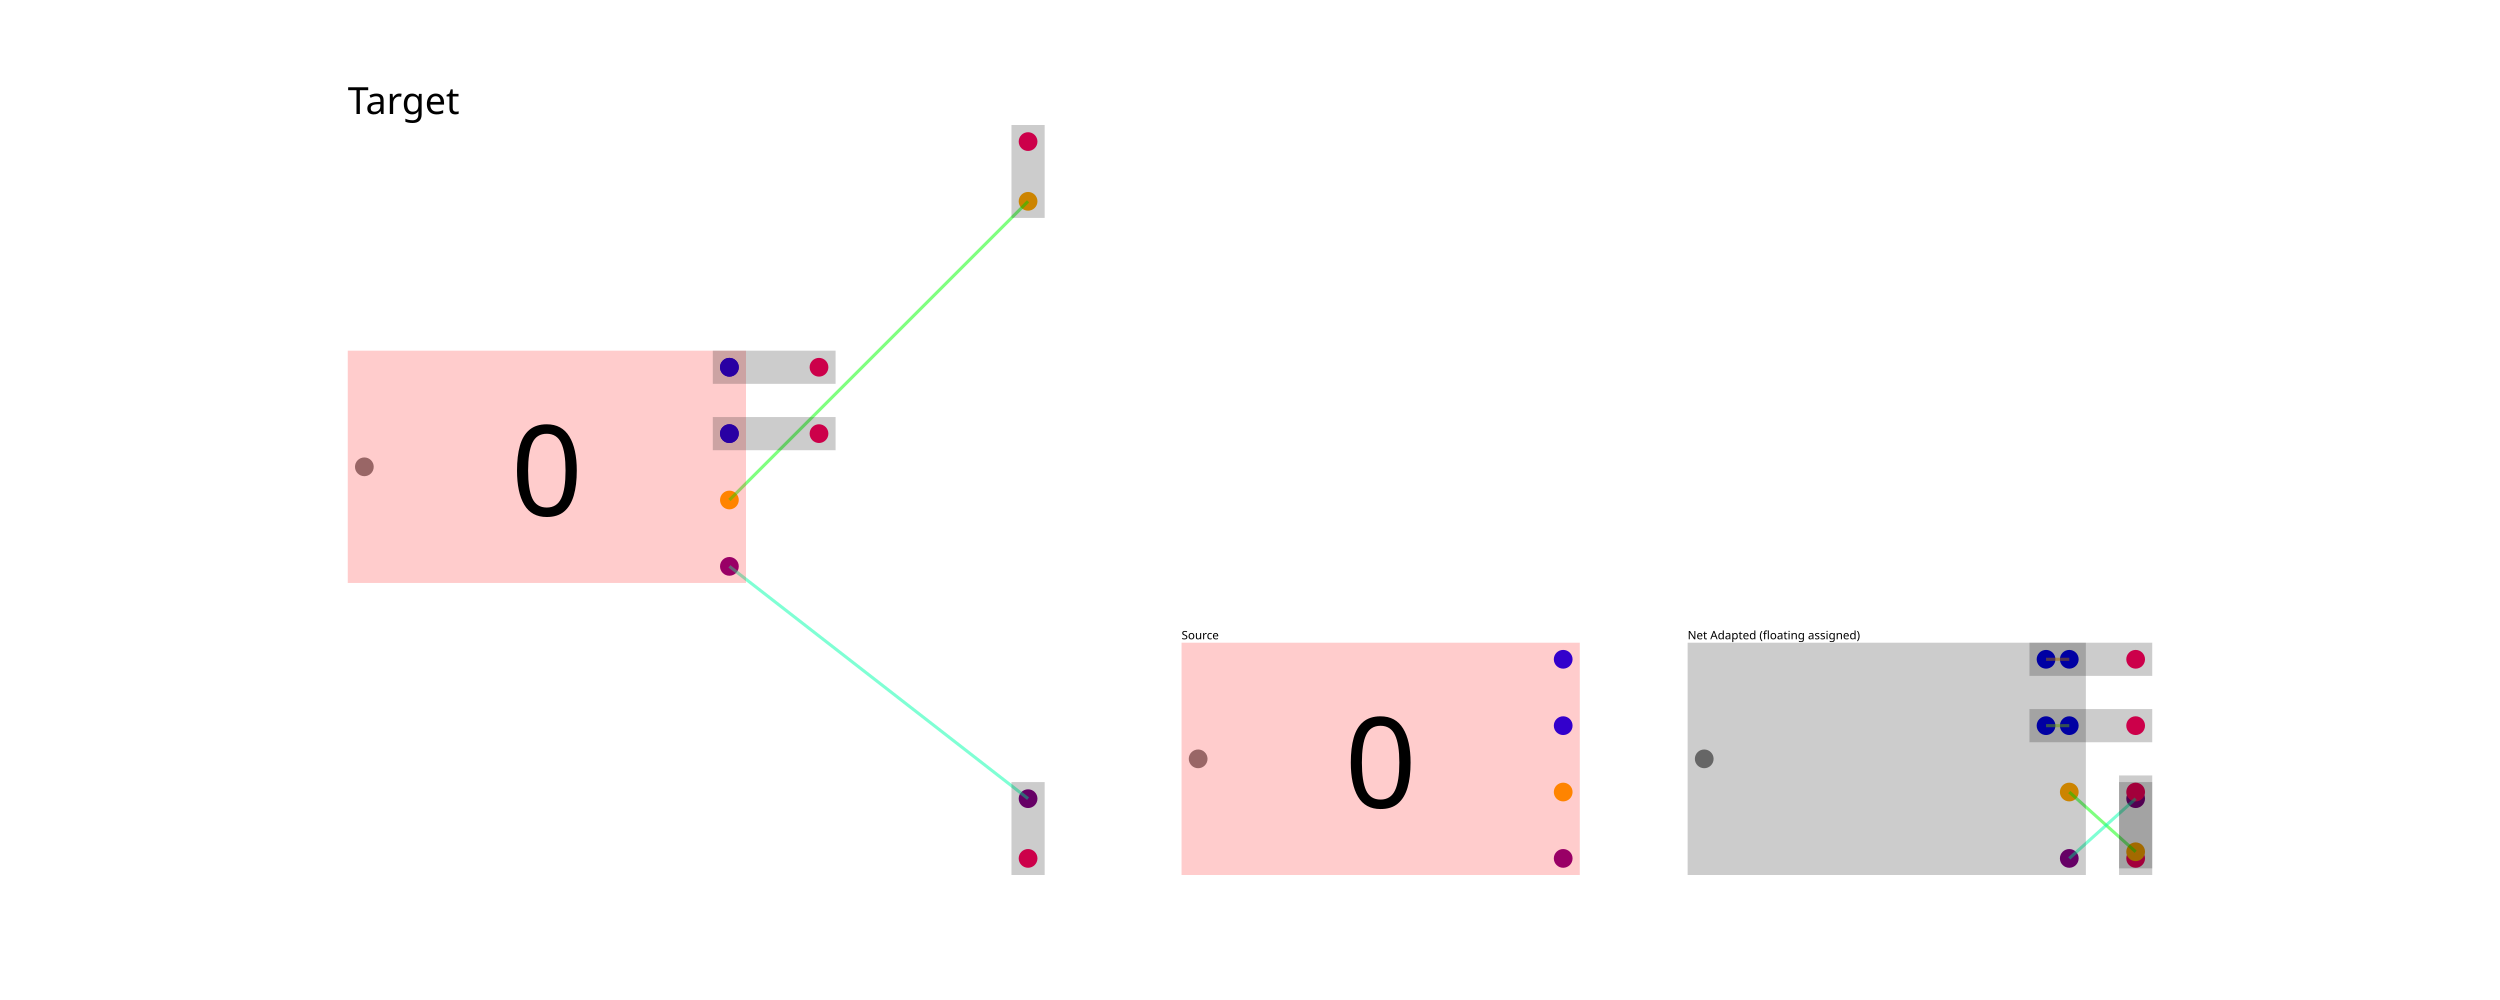
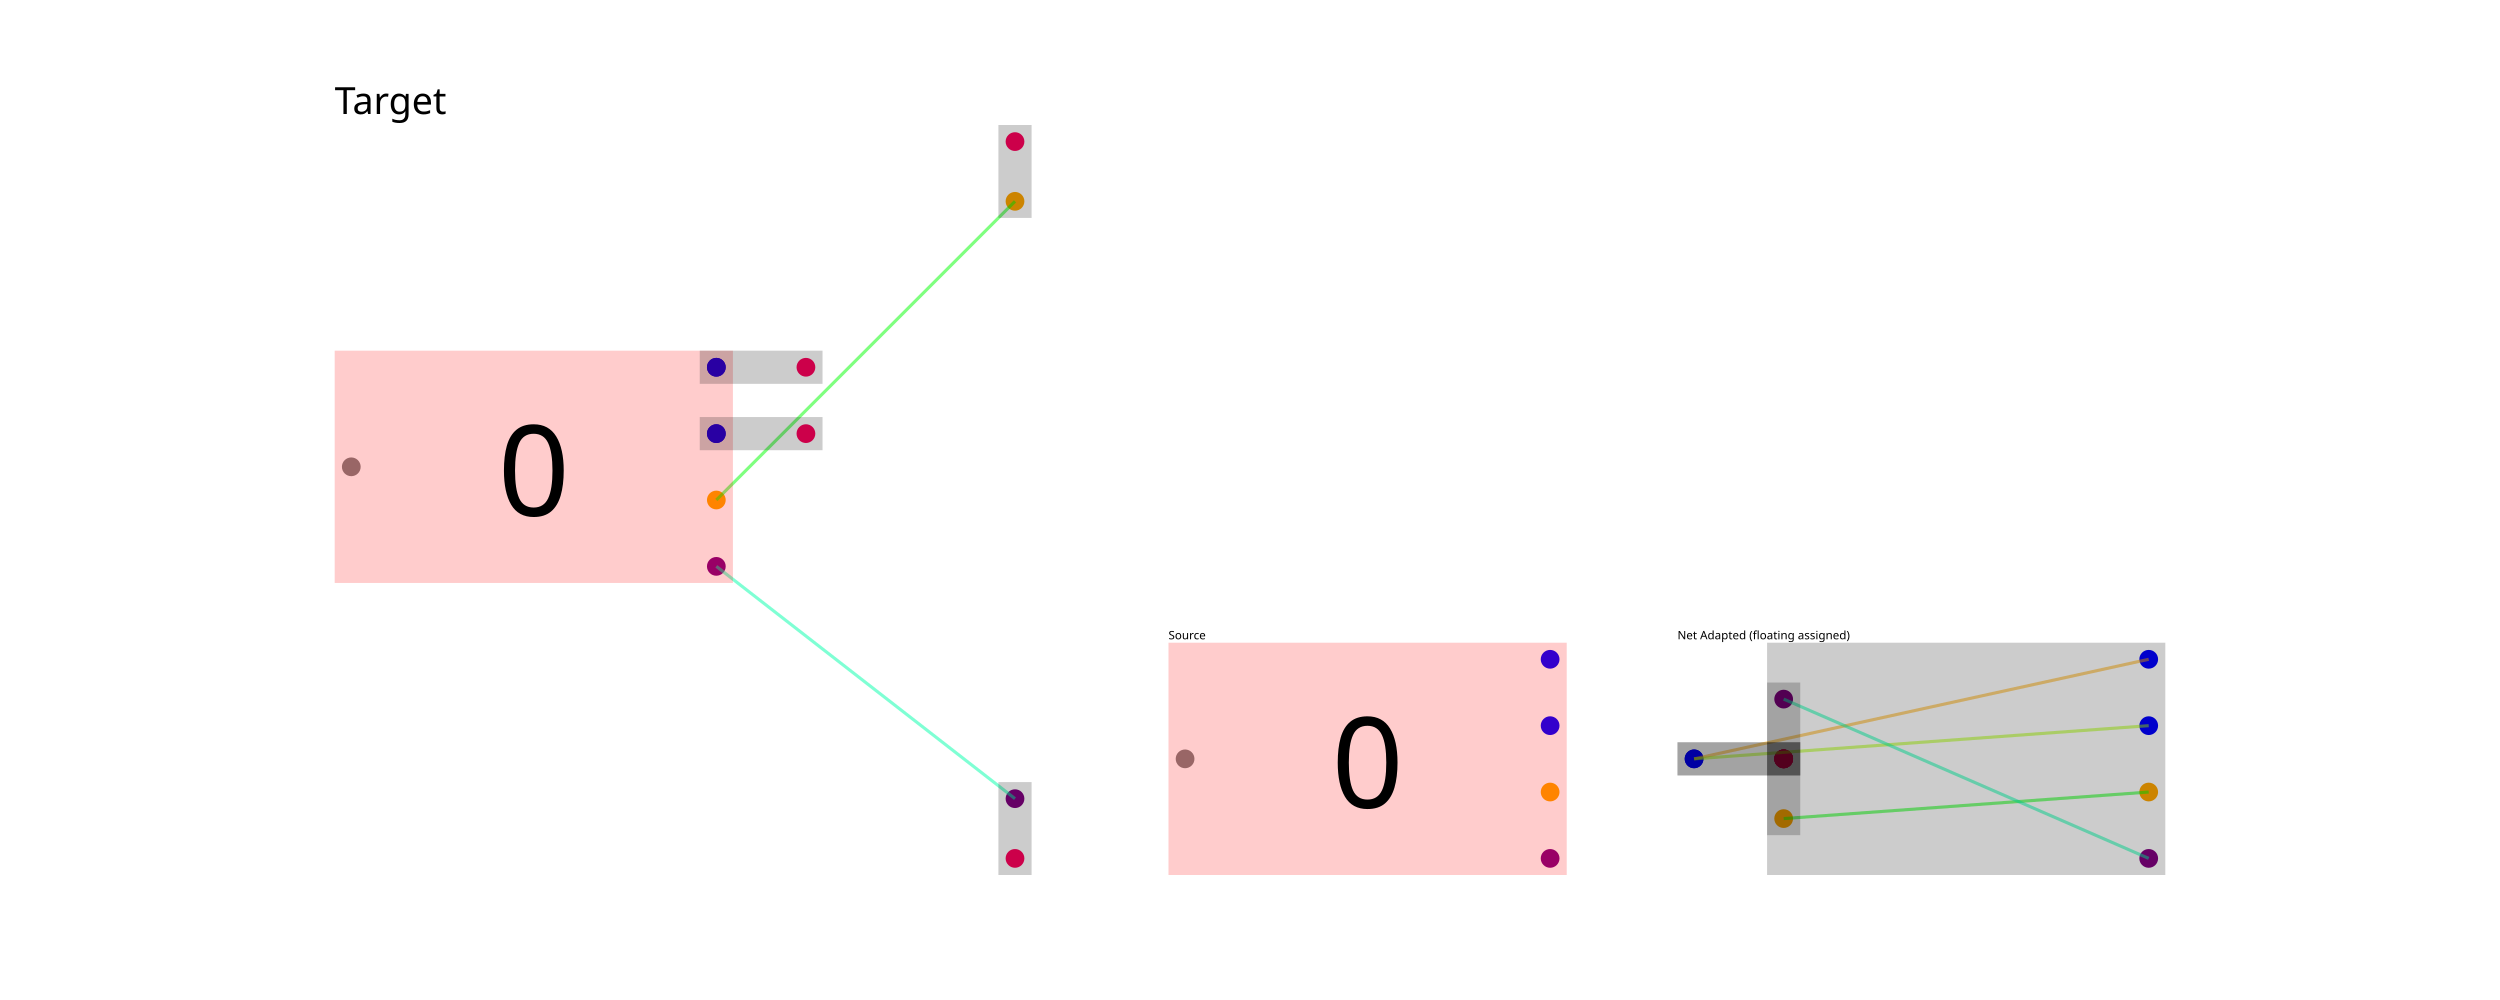
<svg xmlns="http://www.w3.org/2000/svg" width="800" height="320" viewBox="0 0 800 320">
  <rect width="100%" height="100%" fill="white" />
  <g>
-     <circle data-type="point" data-label="schematic_component_0_center component_center center_schematic_component_0" data-x="0" data-y="0" cx="116.593" cy="149.381" r="3" fill="gray" />
+     <circle data-type="point" data-label="schematic_component_0_center component_center center_schematic_component_0" data-x="0" data-y="0" cx="112.412" cy="149.381" r="3" fill="gray" />
  </g>
  <g>
-     <circle data-type="point" data-label="schematic_port_0 normal unnamedsubcircuit13_connectivity_net0" data-x="1.1" data-y="0.30000000000000004" cx="233.407" cy="117.522" r="3" fill="blue" />
+     <circle data-type="point" data-label="schematic_port_0 normal unnamedsubcircuit13_connectivity_net0" data-x="1.1" data-y="0.30000000000000004" cx="229.226" cy="117.522" r="3" fill="blue" />
  </g>
  <g>
-     <circle data-type="point" data-label="schematic_port_1 normal unnamedsubcircuit13_connectivity_net1" data-x="1.1" data-y="0.09999999999999998" cx="233.407" cy="138.761" r="3" fill="blue" />
+     <circle data-type="point" data-label="schematic_port_1 normal unnamedsubcircuit13_connectivity_net1" data-x="1.1" data-y="0.09999999999999998" cx="229.226" cy="138.761" r="3" fill="blue" />
  </g>
  <g>
-     <circle data-type="point" data-label="schematic_port_2 vcc unnamedsubcircuit13_connectivity_net2" data-x="1.1" data-y="-0.10000000000000003" cx="233.407" cy="160" r="3" fill="orange" />
+     <circle data-type="point" data-label="schematic_port_2 vcc unnamedsubcircuit13_connectivity_net2" data-x="1.1" data-y="-0.10000000000000003" cx="229.226" cy="160" r="3" fill="orange" />
  </g>
  <g>
-     <circle data-type="point" data-label="schematic_port_3 gnd unnamedsubcircuit13_connectivity_net3" data-x="1.1" data-y="-0.30000000000000004" cx="233.407" cy="181.239" r="3" fill="purple" />
+     <circle data-type="point" data-label="schematic_port_3 gnd unnamedsubcircuit13_connectivity_net3" data-x="1.1" data-y="-0.30000000000000004" cx="229.226" cy="181.239" r="3" fill="purple" />
  </g>
  <g>
-     <circle data-type="point" data-label="schematic_net_label_0_pin gnd unnamedsubcircuit13_connectivity_net3" data-x="2" data-y="-1" cx="328.982" cy="255.575" r="3" fill="purple" />
+     <circle data-type="point" data-label="schematic_net_label_0_pin gnd unnamedsubcircuit13_connectivity_net3" data-x="2" data-y="-1" cx="324.801" cy="255.575" r="3" fill="purple" />
  </g>
  <g>
-     <circle data-type="point" data-label="schematic_net_label_0_center netlabel_center schematic_net_label_0_center" data-x="2" data-y="-1.18" cx="328.982" cy="274.69" r="3" fill="hsl(338.4, 100%, 50%, 1)" />
+     <circle data-type="point" data-label="schematic_net_label_0_center netlabel_center schematic_net_label_0_center" data-x="2" data-y="-1.18" cx="324.801" cy="274.69" r="3" fill="hsl(338.4, 100%, 50%, 1)" />
  </g>
  <g>
-     <circle data-type="point" data-label="schematic_net_label_1_pin vcc unnamedsubcircuit13_connectivity_net2" data-x="2" data-y="0.8" cx="328.982" cy="64.425" r="3" fill="orange" />
+     <circle data-type="point" data-label="schematic_net_label_1_pin vcc unnamedsubcircuit13_connectivity_net2" data-x="2" data-y="0.8" cx="324.801" cy="64.425" r="3" fill="orange" />
  </g>
  <g>
-     <circle data-type="point" data-label="schematic_net_label_1_center netlabel_center schematic_net_label_1_center" data-x="2" data-y="0.98" cx="328.982" cy="45.31" r="3" fill="hsl(338.4, 100%, 50%, 1)" />
+     <circle data-type="point" data-label="schematic_net_label_1_center netlabel_center schematic_net_label_1_center" data-x="2" data-y="0.98" cx="324.801" cy="45.31" r="3" fill="hsl(338.4, 100%, 50%, 1)" />
  </g>
  <g>
-     <circle data-type="point" data-label="schematic_net_label_2_pin normal unnamedsubcircuit13_connectivity_net0" data-x="1.1" data-y="0.30000000000000004" cx="233.407" cy="117.522" r="3" fill="blue" />
+     <circle data-type="point" data-label="schematic_net_label_2_pin normal unnamedsubcircuit13_connectivity_net0" data-x="1.1" data-y="0.30000000000000004" cx="229.226" cy="117.522" r="3" fill="blue" />
  </g>
  <g>
-     <circle data-type="point" data-label="schematic_net_label_2_center netlabel_center schematic_net_label_2_center" data-x="1.37" data-y="0.30000000000000004" cx="262.08" cy="117.522" r="3" fill="hsl(338.4, 100%, 50%, 1)" />
+     <circle data-type="point" data-label="schematic_net_label_2_center netlabel_center schematic_net_label_2_center" data-x="1.37" data-y="0.30000000000000004" cx="257.898" cy="117.522" r="3" fill="hsl(338.4, 100%, 50%, 1)" />
  </g>
  <g>
-     <circle data-type="point" data-label="schematic_net_label_3_pin normal unnamedsubcircuit13_connectivity_net1" data-x="1.1" data-y="0.09999999999999998" cx="233.407" cy="138.761" r="3" fill="blue" />
+     <circle data-type="point" data-label="schematic_net_label_3_pin normal unnamedsubcircuit13_connectivity_net1" data-x="1.1" data-y="0.09999999999999998" cx="229.226" cy="138.761" r="3" fill="blue" />
  </g>
  <g>
-     <circle data-type="point" data-label="schematic_net_label_3_center netlabel_center schematic_net_label_3_center" data-x="1.37" data-y="0.09999999999999998" cx="262.08" cy="138.761" r="3" fill="hsl(338.4, 100%, 50%, 1)" />
+     <circle data-type="point" data-label="schematic_net_label_3_center netlabel_center schematic_net_label_3_center" data-x="1.37" data-y="0.09999999999999998" cx="257.898" cy="138.761" r="3" fill="hsl(338.4, 100%, 50%, 1)" />
  </g>
  <g>
-     <circle data-type="point" data-label="schematic_component_0_center component_center center_schematic_component_0" data-x="2.5125" data-y="-0.8799999999999997" cx="383.407" cy="242.832" r="3" fill="gray" />
+     <circle data-type="point" data-label="schematic_component_0_center component_center center_schematic_component_0" data-x="2.5125" data-y="-0.8799999999999997" cx="379.226" cy="242.832" r="3" fill="gray" />
  </g>
  <g>
-     <circle data-type="point" data-label="schematic_port_0 normal unnamedsubcircuit13_connectivity_net0" data-x="3.6125000000000003" data-y="-0.5799999999999996" cx="500.221" cy="210.973" r="3" fill="blue" />
+     <circle data-type="point" data-label="schematic_port_0 normal unnamedsubcircuit13_connectivity_net0" data-x="3.6125000000000003" data-y="-0.5799999999999996" cx="496.04" cy="210.973" r="3" fill="blue" />
  </g>
  <g>
-     <circle data-type="point" data-label="schematic_port_1 normal unnamedsubcircuit13_connectivity_net1" data-x="3.6125000000000003" data-y="-0.7799999999999997" cx="500.221" cy="232.212" r="3" fill="blue" />
+     <circle data-type="point" data-label="schematic_port_1 normal unnamedsubcircuit13_connectivity_net1" data-x="3.6125000000000003" data-y="-0.7799999999999997" cx="496.04" cy="232.212" r="3" fill="blue" />
  </g>
  <g>
-     <circle data-type="point" data-label="schematic_port_2 vcc unnamedsubcircuit13_connectivity_net2" data-x="3.6125000000000003" data-y="-0.9799999999999998" cx="500.221" cy="253.451" r="3" fill="orange" />
+     <circle data-type="point" data-label="schematic_port_2 vcc unnamedsubcircuit13_connectivity_net2" data-x="3.6125000000000003" data-y="-0.9799999999999998" cx="496.04" cy="253.451" r="3" fill="orange" />
  </g>
  <g>
-     <circle data-type="point" data-label="schematic_port_3 gnd unnamedsubcircuit13_connectivity_net3" data-x="3.6125000000000003" data-y="-1.1799999999999997" cx="500.221" cy="274.69" r="3" fill="purple" />
+     <circle data-type="point" data-label="schematic_port_3 gnd unnamedsubcircuit13_connectivity_net3" data-x="3.6125000000000003" data-y="-1.1799999999999997" cx="496.04" cy="274.69" r="3" fill="purple" />
  </g>
  <g>
-     <circle data-type="point" data-label="schematic_component_0_center component_center center_schematic_component_0" data-x="4.0375000000000005" data-y="-0.8799999999999997" cx="545.354" cy="242.832" r="3" fill="gray" />
+     <circle data-type="point" data-label="schematic_component_0_center component_center center_schematic_component_0" data-x="4.31625" data-y="-0.8799999999999997" cx="570.774" cy="242.832" r="3" fill="gray" />
  </g>
  <g>
-     <circle data-type="point" data-label="schematic_port_0 normal unnamedsubcircuit13_connectivity_net0" data-x="5.137500000000001" data-y="-0.5799999999999996" cx="662.168" cy="210.973" r="3" fill="blue" />
+     <circle data-type="point" data-label="schematic_port_0 normal unnamedsubcircuit13_connectivity_net0" data-x="5.41625" data-y="-0.5799999999999996" cx="687.588" cy="210.973" r="3" fill="blue" />
  </g>
  <g>
-     <circle data-type="point" data-label="schematic_port_1 normal unnamedsubcircuit13_connectivity_net1" data-x="5.137500000000001" data-y="-0.7799999999999997" cx="662.168" cy="232.212" r="3" fill="blue" />
+     <circle data-type="point" data-label="schematic_port_1 normal unnamedsubcircuit13_connectivity_net1" data-x="5.41625" data-y="-0.7799999999999997" cx="687.588" cy="232.212" r="3" fill="blue" />
  </g>
  <g>
-     <circle data-type="point" data-label="schematic_port_2 vcc unnamedsubcircuit13_connectivity_net2" data-x="5.137500000000001" data-y="-0.9799999999999998" cx="662.168" cy="253.451" r="3" fill="orange" />
+     <circle data-type="point" data-label="schematic_port_2 vcc unnamedsubcircuit13_connectivity_net2" data-x="5.41625" data-y="-0.9799999999999998" cx="687.588" cy="253.451" r="3" fill="orange" />
  </g>
  <g>
-     <circle data-type="point" data-label="schematic_port_3 gnd unnamedsubcircuit13_connectivity_net3" data-x="5.137500000000001" data-y="-1.1799999999999997" cx="662.168" cy="274.69" r="3" fill="purple" />
+     <circle data-type="point" data-label="schematic_port_3 gnd unnamedsubcircuit13_connectivity_net3" data-x="5.41625" data-y="-1.1799999999999997" cx="687.588" cy="274.69" r="3" fill="purple" />
  </g>
  <g>
-     <circle data-type="point" data-label="schematic_net_label_0_pin gnd unnamedsubcircuit13_connectivity_net3" data-x="5.3375" data-y="-0.9999999999999998" cx="683.407" cy="255.575" r="3" fill="purple" />
+     <circle data-type="point" data-label="schematic_net_label_0_pin gnd unnamedsubcircuit13_connectivity_net3" data-x="4.31625" data-y="-0.6999999999999997" cx="570.774" cy="223.717" r="3" fill="purple" />
  </g>
  <g>
-     <circle data-type="point" data-label="schematic_net_label_0_center netlabel_center schematic_net_label_0_center" data-x="5.3375" data-y="-1.1799999999999997" cx="683.407" cy="274.69" r="3" fill="hsl(338.4, 100%, 50%, 1)" />
+     <circle data-type="point" data-label="schematic_net_label_0_center netlabel_center schematic_net_label_0_center" data-x="4.31625" data-y="-0.8799999999999997" cx="570.774" cy="242.832" r="3" fill="hsl(338.4, 100%, 50%, 1)" />
  </g>
  <g>
-     <circle data-type="point" data-label="schematic_net_label_1_pin vcc unnamedsubcircuit13_connectivity_net2" data-x="5.3375" data-y="-1.1599999999999997" cx="683.407" cy="272.566" r="3" fill="orange" />
+     <circle data-type="point" data-label="schematic_net_label_1_pin vcc unnamedsubcircuit13_connectivity_net2" data-x="4.31625" data-y="-1.0599999999999996" cx="570.774" cy="261.947" r="3" fill="orange" />
  </g>
  <g>
-     <circle data-type="point" data-label="schematic_net_label_1_center netlabel_center schematic_net_label_1_center" data-x="5.3375" data-y="-0.9799999999999998" cx="683.407" cy="253.451" r="3" fill="hsl(338.4, 100%, 50%, 1)" />
+     <circle data-type="point" data-label="schematic_net_label_1_center netlabel_center schematic_net_label_1_center" data-x="4.31625" data-y="-0.8799999999999997" cx="570.774" cy="242.832" r="3" fill="hsl(338.4, 100%, 50%, 1)" />
  </g>
  <g>
-     <circle data-type="point" data-label="schematic_net_label_2_pin normal unnamedsubcircuit13_connectivity_net0" data-x="5.067500000000001" data-y="-0.5799999999999996" cx="654.735" cy="210.973" r="3" fill="blue" />
+     <circle data-type="point" data-label="schematic_net_label_2_pin normal unnamedsubcircuit13_connectivity_net0" data-x="4.046250000000001" data-y="-0.8799999999999997" cx="542.102" cy="242.832" r="3" fill="blue" />
  </g>
  <g>
-     <circle data-type="point" data-label="schematic_net_label_2_center netlabel_center schematic_net_label_2_center" data-x="5.3375" data-y="-0.5799999999999996" cx="683.407" cy="210.973" r="3" fill="hsl(338.4, 100%, 50%, 1)" />
+     <circle data-type="point" data-label="schematic_net_label_2_center netlabel_center schematic_net_label_2_center" data-x="4.31625" data-y="-0.8799999999999997" cx="570.774" cy="242.832" r="3" fill="hsl(338.4, 100%, 50%, 1)" />
  </g>
  <g>
-     <circle data-type="point" data-label="schematic_net_label_3_pin normal unnamedsubcircuit13_connectivity_net1" data-x="5.067500000000001" data-y="-0.7799999999999997" cx="654.735" cy="232.212" r="3" fill="blue" />
+     <circle data-type="point" data-label="schematic_net_label_3_pin normal unnamedsubcircuit13_connectivity_net1" data-x="4.046250000000001" data-y="-0.8799999999999997" cx="542.102" cy="242.832" r="3" fill="blue" />
  </g>
  <g>
-     <circle data-type="point" data-label="schematic_net_label_3_center netlabel_center schematic_net_label_3_center" data-x="5.3375" data-y="-0.7799999999999997" cx="683.407" cy="232.212" r="3" fill="hsl(338.4, 100%, 50%, 1)" />
+     <circle data-type="point" data-label="schematic_net_label_3_center netlabel_center schematic_net_label_3_center" data-x="4.31625" data-y="-0.8799999999999997" cx="570.774" cy="242.832" r="3" fill="hsl(338.4, 100%, 50%, 1)" />
  </g>
  <g>
-     <polyline data-points="1.1,0.30000000000000004 1.1,0.30000000000000004" data-type="line" data-label="" points="233.407,117.522 233.407,117.522" fill="none" stroke="hsl(40, 100%, 50%, 0.5)" stroke-width="1" />
+     <polyline data-points="1.1,0.30000000000000004 1.1,0.30000000000000004" data-type="line" data-label="" points="229.226,117.522 229.226,117.522" fill="none" stroke="hsl(40, 100%, 50%, 0.5)" stroke-width="1" />
  </g>
  <g>
-     <polyline data-points="1.1,0.09999999999999998 1.1,0.09999999999999998" data-type="line" data-label="" points="233.407,138.761 233.407,138.761" fill="none" stroke="hsl(80, 100%, 50%, 0.5)" stroke-width="1" />
+     <polyline data-points="1.1,0.09999999999999998 1.1,0.09999999999999998" data-type="line" data-label="" points="229.226,138.761 229.226,138.761" fill="none" stroke="hsl(80, 100%, 50%, 0.5)" stroke-width="1" />
  </g>
  <g>
-     <polyline data-points="1.1,-0.10000000000000003 2,0.8" data-type="line" data-label="" points="233.407,160 328.982,64.425" fill="none" stroke="hsl(120, 100%, 50%, 0.5)" stroke-width="1" />
+     <polyline data-points="1.1,-0.10000000000000003 2,0.8" data-type="line" data-label="" points="229.226,160 324.801,64.425" fill="none" stroke="hsl(120, 100%, 50%, 0.5)" stroke-width="1" />
  </g>
  <g>
-     <polyline data-points="1.1,-0.30000000000000004 2,-1" data-type="line" data-label="" points="233.407,181.239 328.982,255.575" fill="none" stroke="hsl(160, 100%, 50%, 0.5)" stroke-width="1" />
+     <polyline data-points="1.1,-0.30000000000000004 2,-1" data-type="line" data-label="" points="229.226,181.239 324.801,255.575" fill="none" stroke="hsl(160, 100%, 50%, 0.5)" stroke-width="1" />
  </g>
  <g>
-     <polyline data-points="5.137500000000001,-0.5799999999999996 5.067500000000001,-0.5799999999999996" data-type="line" data-label="" points="662.168,210.973 654.735,210.973" fill="none" stroke="hsl(40, 100%, 50%, 0.5)" stroke-width="1" />
+     <polyline data-points="5.41625,-0.5799999999999996 4.046250000000001,-0.8799999999999997" data-type="line" data-label="" points="687.588,210.973 542.102,242.832" fill="none" stroke="hsl(40, 100%, 50%, 0.5)" stroke-width="1" />
  </g>
  <g>
-     <polyline data-points="5.137500000000001,-0.7799999999999997 5.067500000000001,-0.7799999999999997" data-type="line" data-label="" points="662.168,232.212 654.735,232.212" fill="none" stroke="hsl(80, 100%, 50%, 0.5)" stroke-width="1" />
+     <polyline data-points="5.41625,-0.7799999999999997 4.046250000000001,-0.8799999999999997" data-type="line" data-label="" points="687.588,232.212 542.102,242.832" fill="none" stroke="hsl(80, 100%, 50%, 0.5)" stroke-width="1" />
  </g>
  <g>
-     <polyline data-points="5.137500000000001,-0.9799999999999998 5.3375,-1.1599999999999997" data-type="line" data-label="" points="662.168,253.451 683.407,272.566" fill="none" stroke="hsl(120, 100%, 50%, 0.5)" stroke-width="1" />
+     <polyline data-points="5.41625,-0.9799999999999998 4.31625,-1.0599999999999996" data-type="line" data-label="" points="687.588,253.451 570.774,261.947" fill="none" stroke="hsl(120, 100%, 50%, 0.5)" stroke-width="1" />
  </g>
  <g>
-     <polyline data-points="5.137500000000001,-1.1799999999999997 5.3375,-0.9999999999999998" data-type="line" data-label="" points="662.168,274.69 683.407,255.575" fill="none" stroke="hsl(160, 100%, 50%, 0.5)" stroke-width="1" />
+     <polyline data-points="5.41625,-1.1799999999999997 4.31625,-0.6999999999999997" data-type="line" data-label="" points="687.588,274.69 570.774,223.717" fill="none" stroke="hsl(160, 100%, 50%, 0.5)" stroke-width="1" />
  </g>
  <g>
-     <rect data-type="rect" data-label="schematic_component_0" data-x="0.55" data-y="0" x="111.283" y="112.212" width="127.434" height="74.336" fill="hsl(0, 100%, 50%, 0.2)" stroke="black" stroke-width="0.009" />
+     <rect data-type="rect" data-label="schematic_component_0" data-x="0.55" data-y="0" x="107.102" y="112.212" width="127.434" height="74.336" fill="hsl(0, 100%, 50%, 0.2)" stroke="black" stroke-width="0.009" />
  </g>
  <g>
-     <rect data-type="rect" data-label="schematic_net_label_0" data-x="2" data-y="-1.0899999999999999" x="323.673" y="250.265" width="10.619" height="29.735" fill="rgba(0, 0, 0, 0.2)" stroke="black" stroke-width="0.009" />
+     <rect data-type="rect" data-label="schematic_net_label_0" data-x="2" data-y="-1.0899999999999999" x="319.491" y="250.265" width="10.619" height="29.735" fill="rgba(0, 0, 0, 0.2)" stroke="black" stroke-width="0.009" />
  </g>
  <g>
-     <rect data-type="rect" data-label="schematic_net_label_1" data-x="2" data-y="0.89" x="323.673" y="40" width="10.619" height="29.735" fill="rgba(0, 0, 0, 0.2)" stroke="black" stroke-width="0.009" />
+     <rect data-type="rect" data-label="schematic_net_label_1" data-x="2" data-y="0.89" x="319.491" y="40" width="10.619" height="29.735" fill="rgba(0, 0, 0, 0.2)" stroke="black" stroke-width="0.009" />
  </g>
  <g>
-     <rect data-type="rect" data-label="schematic_net_label_2" data-x="1.235" data-y="0.30000000000000004" x="228.097" y="112.212" width="39.292" height="10.619" fill="rgba(0, 0, 0, 0.2)" stroke="black" stroke-width="0.009" />
+     <rect data-type="rect" data-label="schematic_net_label_2" data-x="1.235" data-y="0.30000000000000004" x="223.916" y="112.212" width="39.292" height="10.619" fill="rgba(0, 0, 0, 0.2)" stroke="black" stroke-width="0.009" />
  </g>
  <g>
-     <rect data-type="rect" data-label="schematic_net_label_3" data-x="1.235" data-y="0.09999999999999998" x="228.097" y="133.451" width="39.292" height="10.619" fill="rgba(0, 0, 0, 0.2)" stroke="black" stroke-width="0.009" />
+     <rect data-type="rect" data-label="schematic_net_label_3" data-x="1.235" data-y="0.09999999999999998" x="223.916" y="133.451" width="39.292" height="10.619" fill="rgba(0, 0, 0, 0.2)" stroke="black" stroke-width="0.009" />
  </g>
  <g>
-     <rect data-type="rect" data-label="schematic_component_0" data-x="3.0625" data-y="-0.8799999999999997" x="378.097" y="205.664" width="127.434" height="74.336" fill="hsl(0, 100%, 50%, 0.2)" stroke="black" stroke-width="0.009" />
+     <rect data-type="rect" data-label="schematic_component_0" data-x="3.0625" data-y="-0.8799999999999997" x="373.916" y="205.664" width="127.434" height="74.336" fill="hsl(0, 100%, 50%, 0.2)" stroke="black" stroke-width="0.009" />
  </g>
  <g>
-     <rect data-type="rect" data-label="schematic_component_0" data-x="4.5875" data-y="-0.8799999999999997" x="540.044" y="205.664" width="127.434" height="74.336" fill="rgba(0, 0, 0, 0.2)" stroke="black" stroke-width="0.009" />
+     <rect data-type="rect" data-label="schematic_component_0" data-x="4.86625" data-y="-0.8799999999999997" x="565.465" y="205.664" width="127.434" height="74.336" fill="rgba(0, 0, 0, 0.2)" stroke="black" stroke-width="0.009" />
  </g>
  <g>
-     <rect data-type="rect" data-label="schematic_net_label_0" data-x="5.3375" data-y="-1.0899999999999999" x="678.097" y="250.265" width="10.619" height="29.735" fill="rgba(0, 0, 0, 0.2)" stroke="black" stroke-width="0.009" />
+     <rect data-type="rect" data-label="schematic_net_label_0" data-x="4.31625" data-y="-0.7899999999999997" x="565.465" y="218.407" width="10.619" height="29.735" fill="rgba(0, 0, 0, 0.2)" stroke="black" stroke-width="0.009" />
  </g>
  <g>
-     <rect data-type="rect" data-label="schematic_net_label_1" data-x="5.3375" data-y="-1.0699999999999996" x="678.097" y="248.142" width="10.619" height="29.735" fill="rgba(0, 0, 0, 0.2)" stroke="black" stroke-width="0.009" />
+     <rect data-type="rect" data-label="schematic_net_label_1" data-x="4.31625" data-y="-0.9699999999999996" x="565.465" y="237.522" width="10.619" height="29.735" fill="rgba(0, 0, 0, 0.2)" stroke="black" stroke-width="0.009" />
  </g>
  <g>
-     <rect data-type="rect" data-label="schematic_net_label_2" data-x="5.202500000000001" data-y="-0.5799999999999996" x="649.425" y="205.664" width="39.292" height="10.619" fill="rgba(0, 0, 0, 0.2)" stroke="black" stroke-width="0.009" />
+     <rect data-type="rect" data-label="schematic_net_label_2" data-x="4.18125" data-y="-0.8799999999999997" x="536.792" y="237.522" width="39.292" height="10.619" fill="rgba(0, 0, 0, 0.2)" stroke="black" stroke-width="0.009" />
  </g>
  <g>
-     <rect data-type="rect" data-label="schematic_net_label_3" data-x="5.202500000000001" data-y="-0.7799999999999997" x="649.425" y="226.903" width="39.292" height="10.619" fill="rgba(0, 0, 0, 0.2)" stroke="black" stroke-width="0.009" />
+     <rect data-type="rect" data-label="schematic_net_label_3" data-x="4.18125" data-y="-0.8799999999999997" x="536.792" y="237.522" width="39.292" height="10.619" fill="rgba(0, 0, 0, 0.2)" stroke="black" stroke-width="0.009" />
  </g>
-   <text data-type="text" data-label="Target" data-x="-0.050000000000000044" data-y="1.03" x="111.283" y="40" fill="black" font-size="12" font-family="sans-serif" text-anchor="start" dominant-baseline="text-after-edge">Target</text>
-   <text data-type="text" data-label="0" data-x="0.55" data-y="0" x="175" y="149.381" fill="black" font-size="40.354" font-family="sans-serif" text-anchor="middle" dominant-baseline="central">0</text>
-   <text data-type="text" data-label="Source" data-x="2.4625000000000004" data-y="-0.5299999999999996" x="378.097" y="205.664" fill="black" font-size="3.717" font-family="sans-serif" text-anchor="start" dominant-baseline="text-after-edge">Source</text>
-   <text data-type="text" data-label="0" data-x="3.0625" data-y="-0.8799999999999997" x="441.814" y="242.832" fill="black" font-size="40.354" font-family="sans-serif" text-anchor="middle" dominant-baseline="central">0</text>
-   <text data-type="text" data-label="Net Adapted (floating assigned)" data-x="3.9875000000000007" data-y="-0.5299999999999996" x="540.044" y="205.664" fill="black" font-size="3.717" font-family="sans-serif" text-anchor="start" dominant-baseline="text-after-edge">Net Adapted (floating assigned)</text>
+   <text data-type="text" data-label="Target" data-x="-0.050000000000000044" data-y="1.03" x="107.102" y="40" fill="black" font-size="12" font-family="sans-serif" text-anchor="start" dominant-baseline="text-after-edge">Target</text>
+   <text data-type="text" data-label="0" data-x="0.55" data-y="0" x="170.819" y="149.381" fill="black" font-size="40.354" font-family="sans-serif" text-anchor="middle" dominant-baseline="central">0</text>
+   <text data-type="text" data-label="Source" data-x="2.4625000000000004" data-y="-0.5299999999999996" x="373.916" y="205.664" fill="black" font-size="3.717" font-family="sans-serif" text-anchor="start" dominant-baseline="text-after-edge">Source</text>
+   <text data-type="text" data-label="0" data-x="3.0625" data-y="-0.8799999999999997" x="437.633" y="242.832" fill="black" font-size="40.354" font-family="sans-serif" text-anchor="middle" dominant-baseline="central">0</text>
+   <text data-type="text" data-label="Net Adapted (floating assigned)" data-x="3.9962500000000003" data-y="-0.5299999999999996" x="536.792" y="205.664" fill="black" font-size="3.717" font-family="sans-serif" text-anchor="start" dominant-baseline="text-after-edge">Net Adapted (floating assigned)</text>
  <g id="crosshair" style="display: none">
    <line id="crosshair-h" y1="0" y2="320" stroke="#666" stroke-width="0.5" />
    <line id="crosshair-v" x1="0" x2="800" stroke="#666" stroke-width="0.5" />
    <text id="coordinates" font-family="monospace" font-size="12" fill="#666" />
  </g>
</svg>
